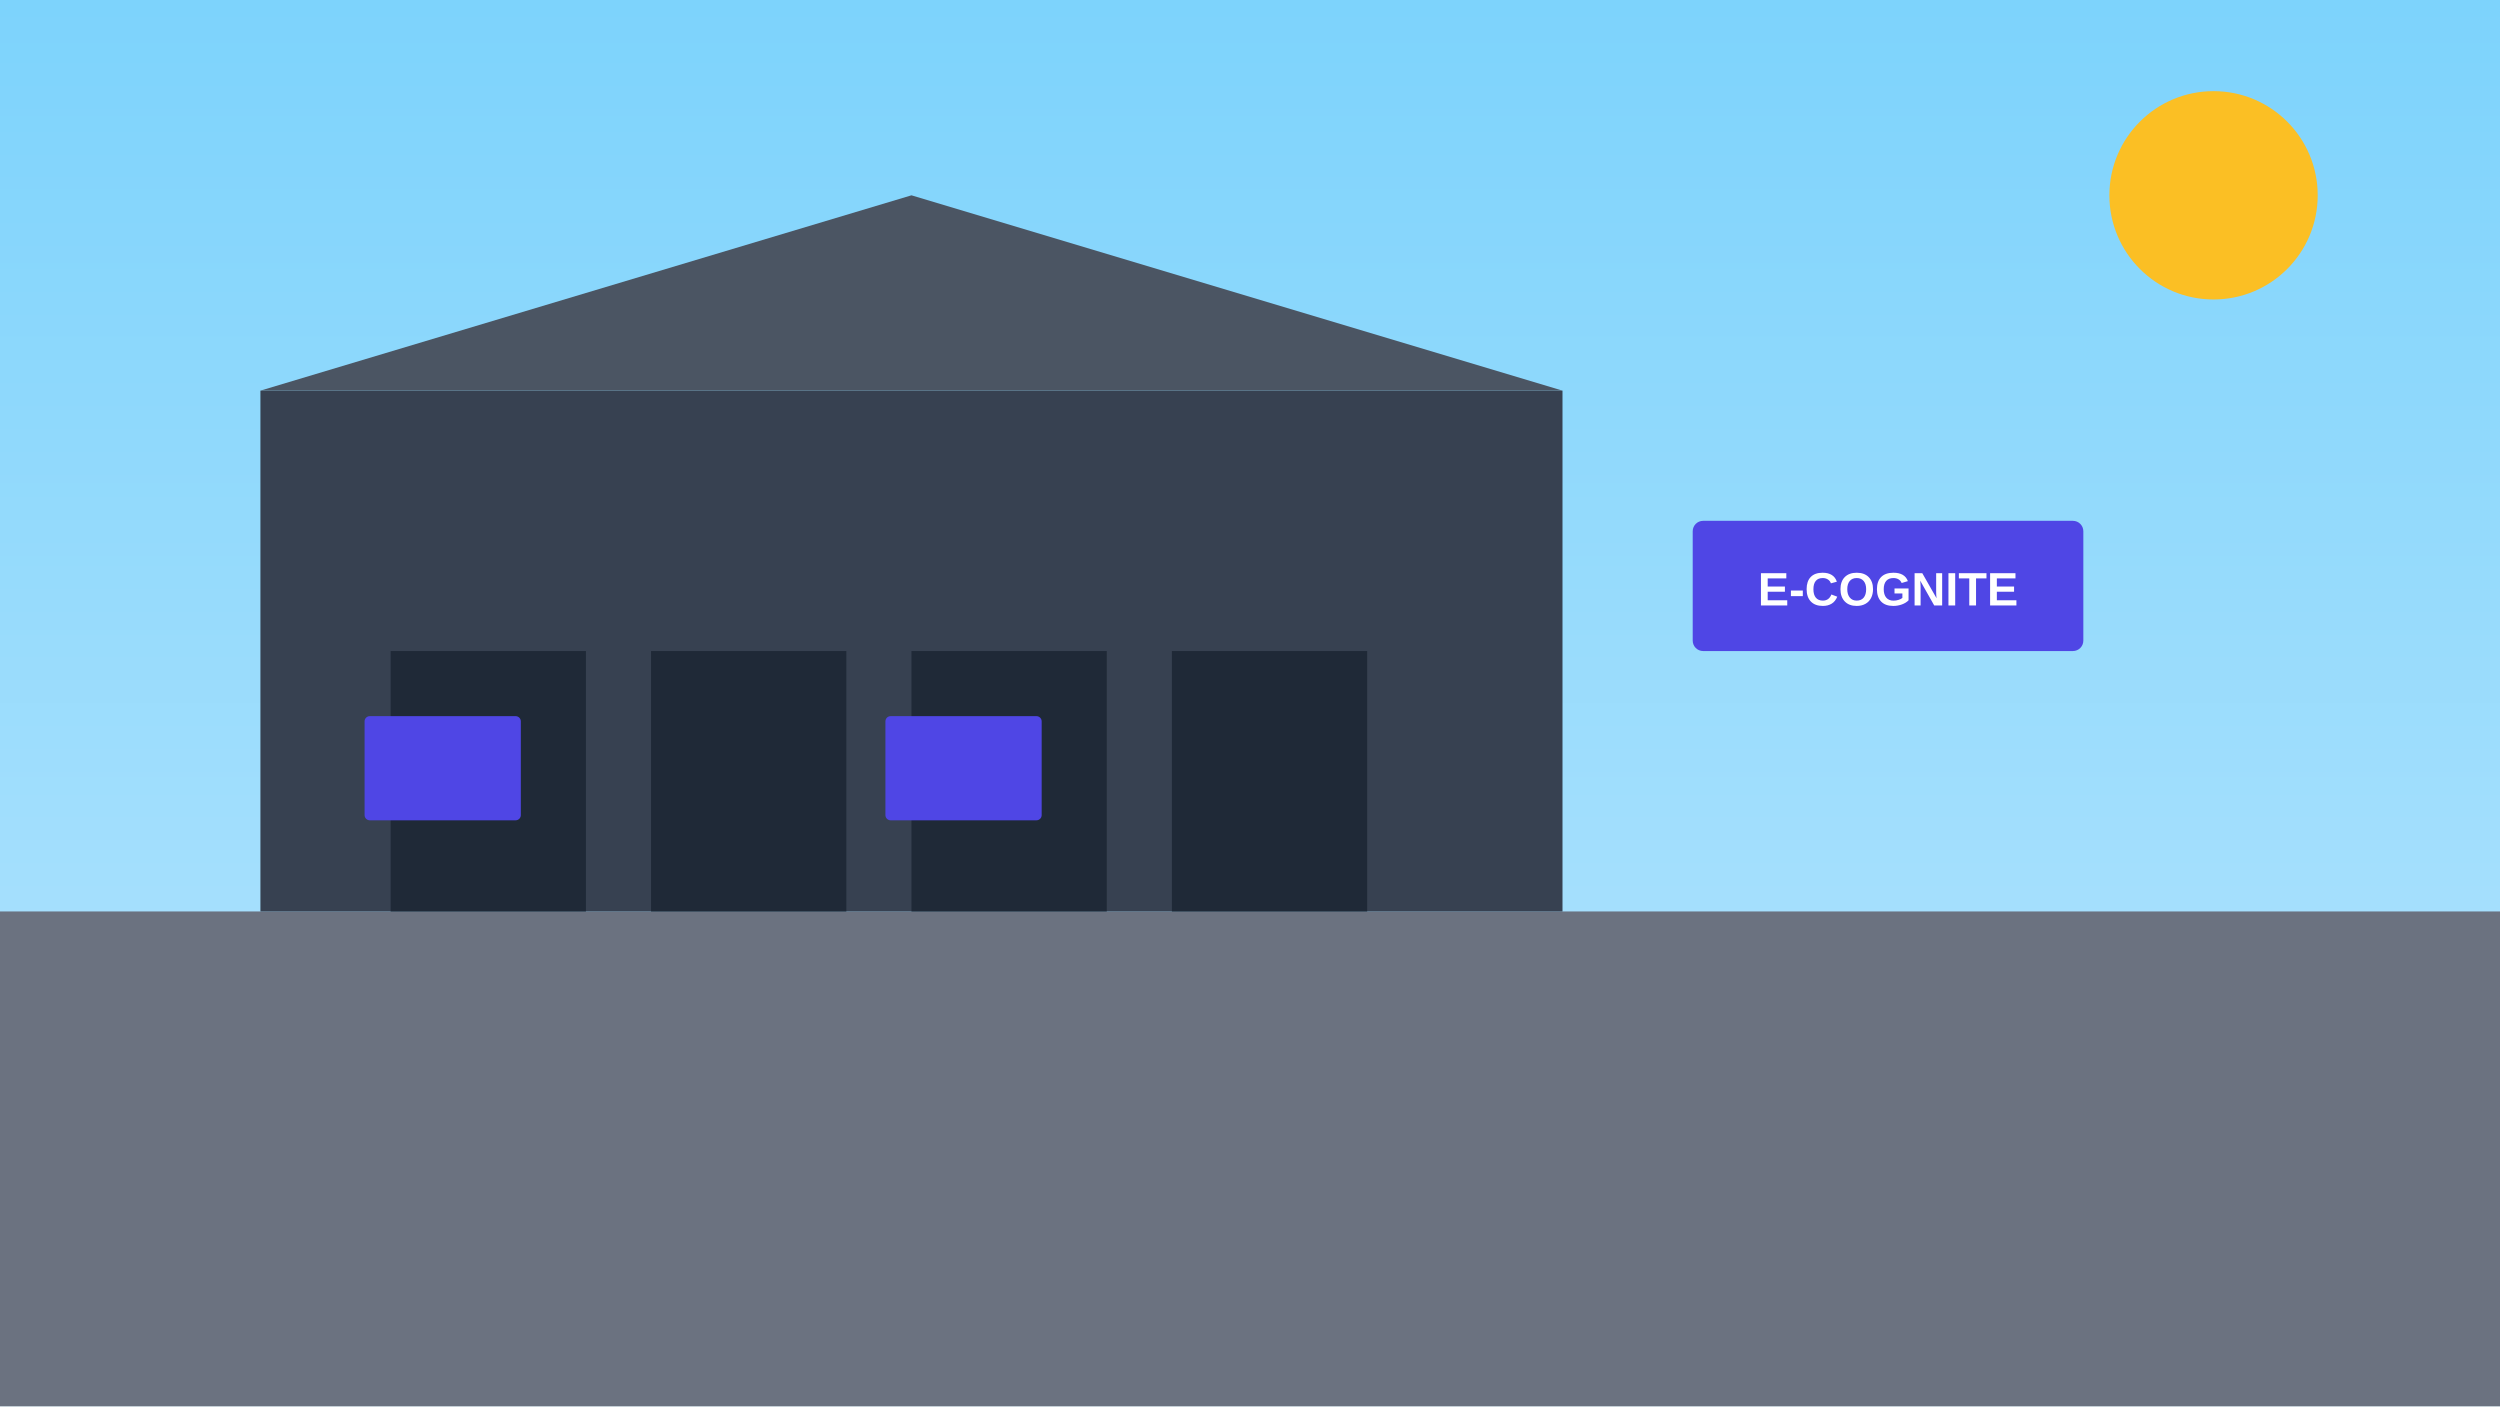
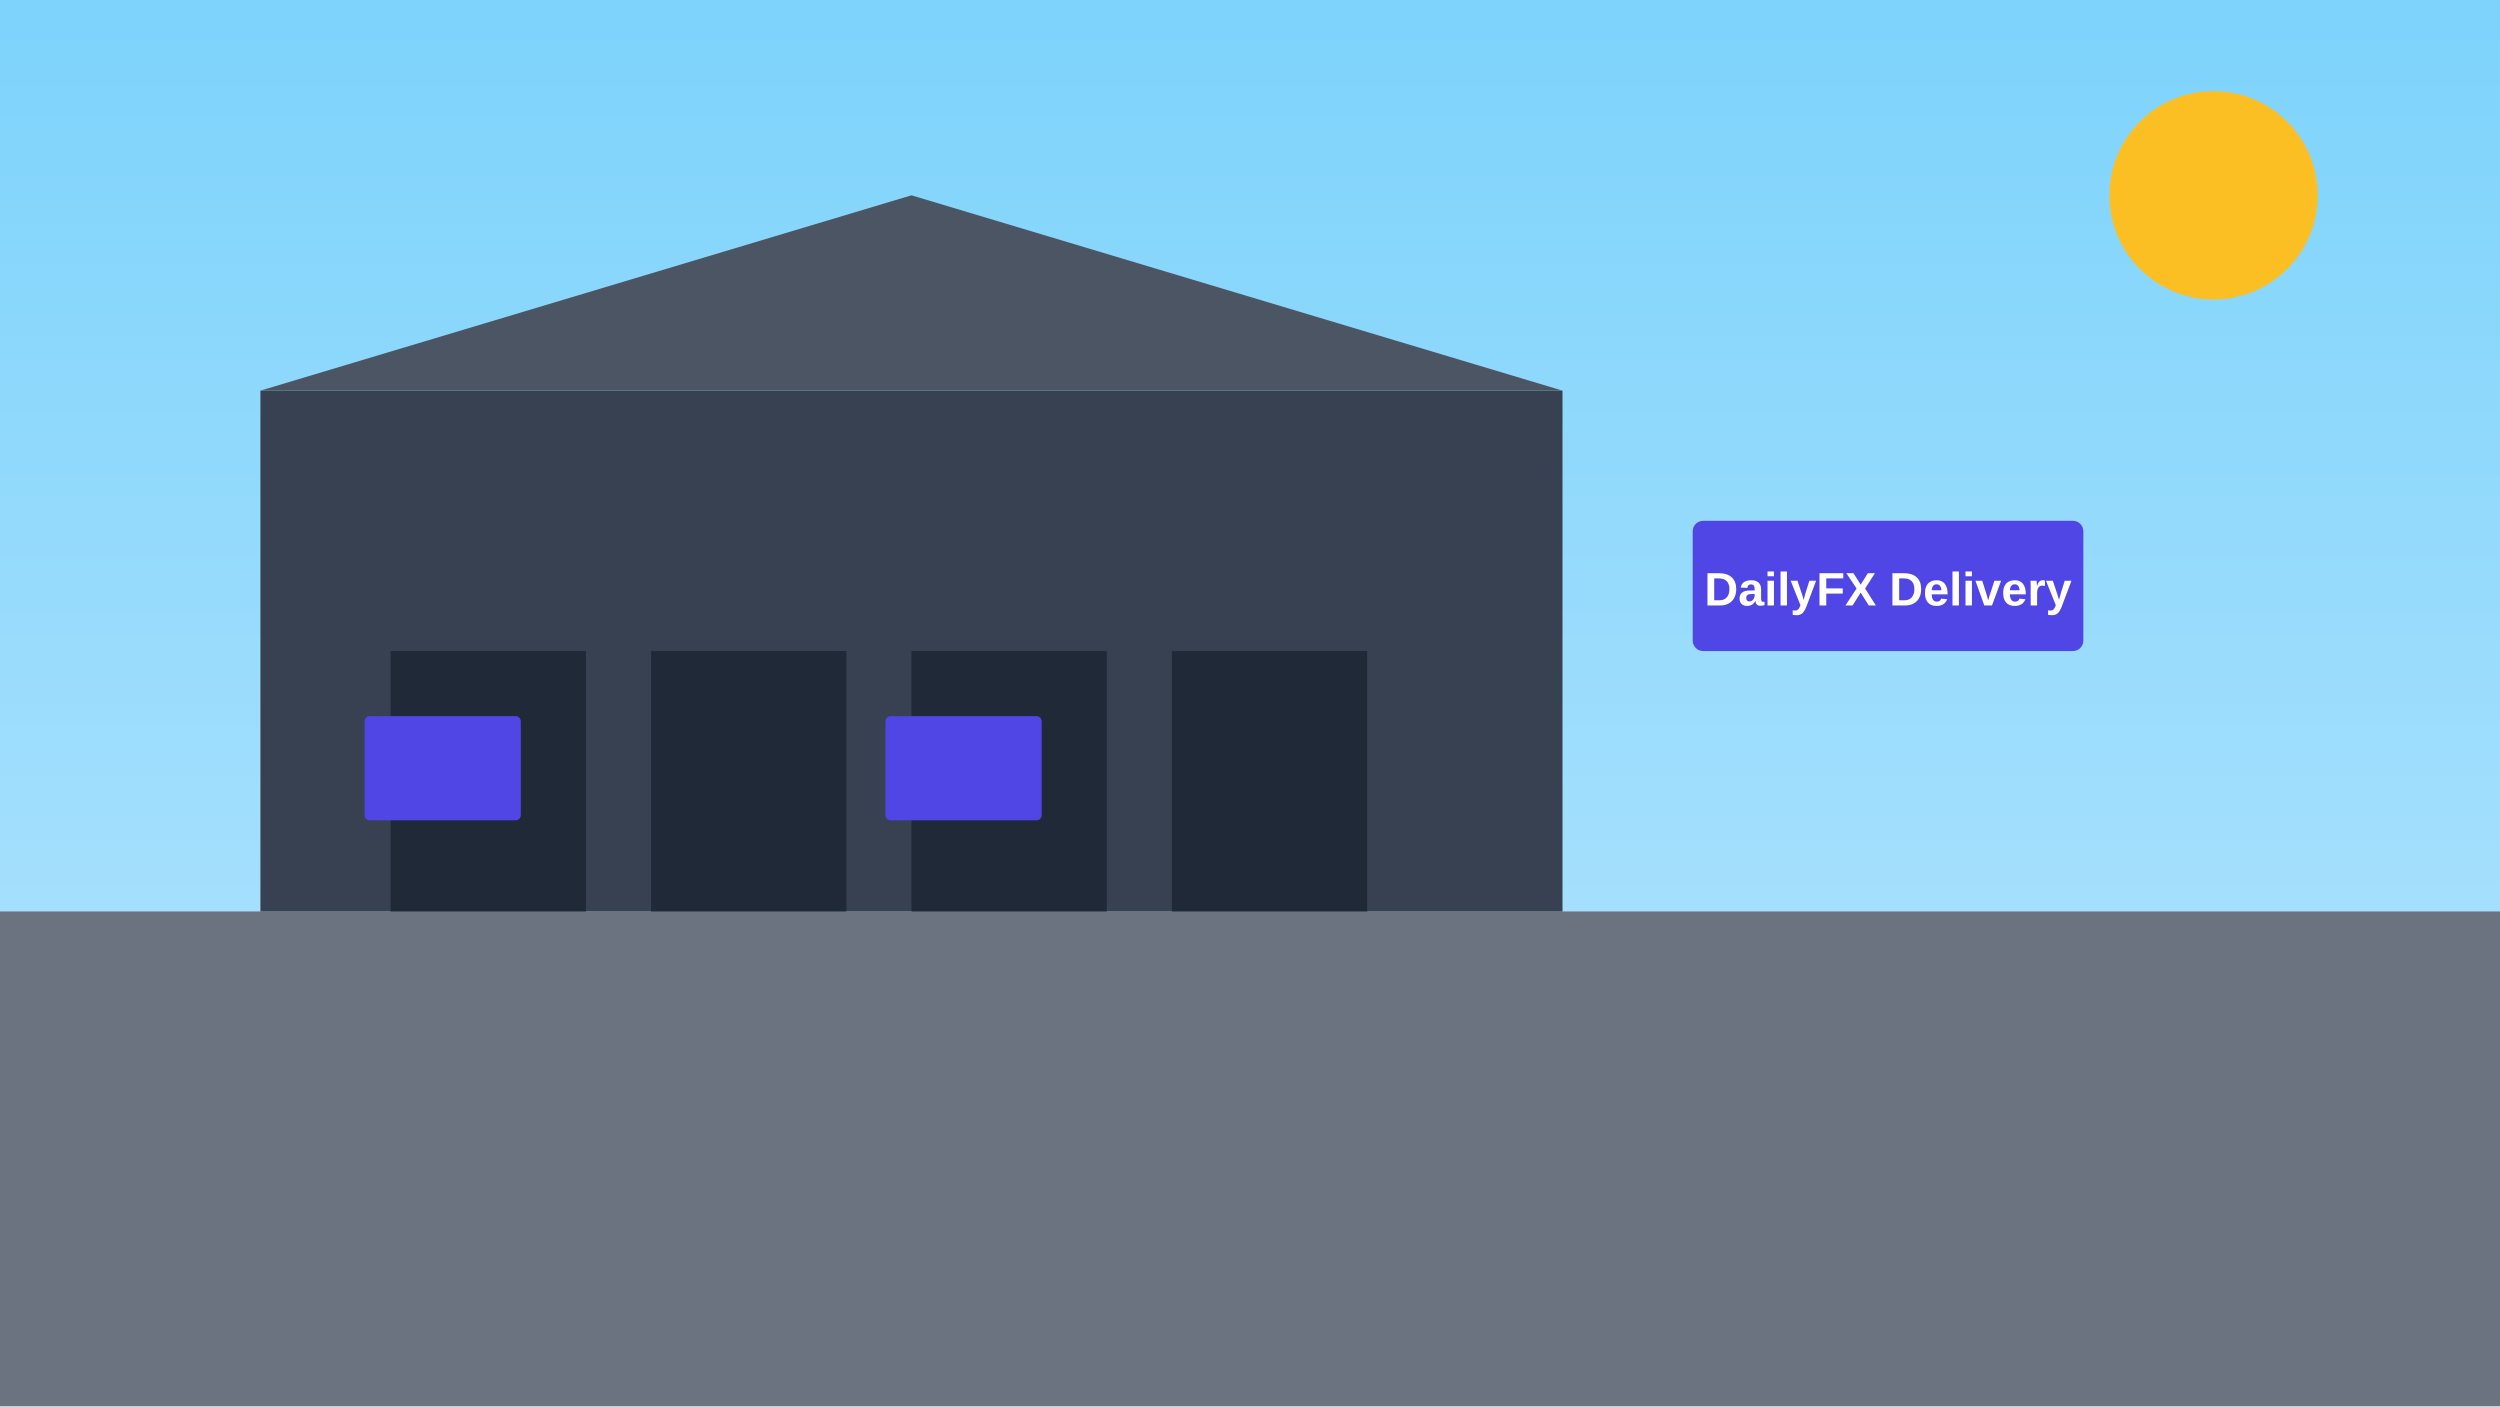
<svg xmlns="http://www.w3.org/2000/svg" viewBox="0 0 1920 1080">
  <defs>
    <linearGradient id="sky2" x1="0%" y1="0%" x2="0%" y2="100%">
      <stop offset="0%" style="stop-color:#7dd3fc" />
      <stop offset="100%" style="stop-color:#bae6fd" />
    </linearGradient>
  </defs>
  <rect width="1920" height="1080" fill="url(#sky2)" />
  <rect x="0" y="700" width="1920" height="380" fill="#6b7280" />
  <rect x="200" y="300" width="1000" height="400" fill="#374151" />
  <polygon points="200,300 700,150 1200,300" fill="#4b5563" />
  <rect x="300" y="500" width="150" height="200" fill="#1f2937" />
  <rect x="500" y="500" width="150" height="200" fill="#1f2937" />
  <rect x="700" y="500" width="150" height="200" fill="#1f2937" />
  <rect x="900" y="500" width="150" height="200" fill="#1f2937" />
  <rect x="280" y="550" width="120" height="80" fill="#4f46e5" rx="4" />
  <rect x="680" y="550" width="120" height="80" fill="#4f46e5" rx="4" />
  <rect x="1300" y="400" width="300" height="100" fill="#4f46e5" rx="8" />
-   <text x="1450" y="465" font-family="Arial" font-size="36" fill="white" text-anchor="middle" font-weight="bold">E-COGNITE</text>
+   <text x="1450" y="465" font-family="Arial" font-size="36" fill="white" text-anchor="middle" font-weight="bold">DailyFX Delivery</text>
  <circle cx="1700" cy="150" r="80" fill="#fbbf24" />
</svg>
